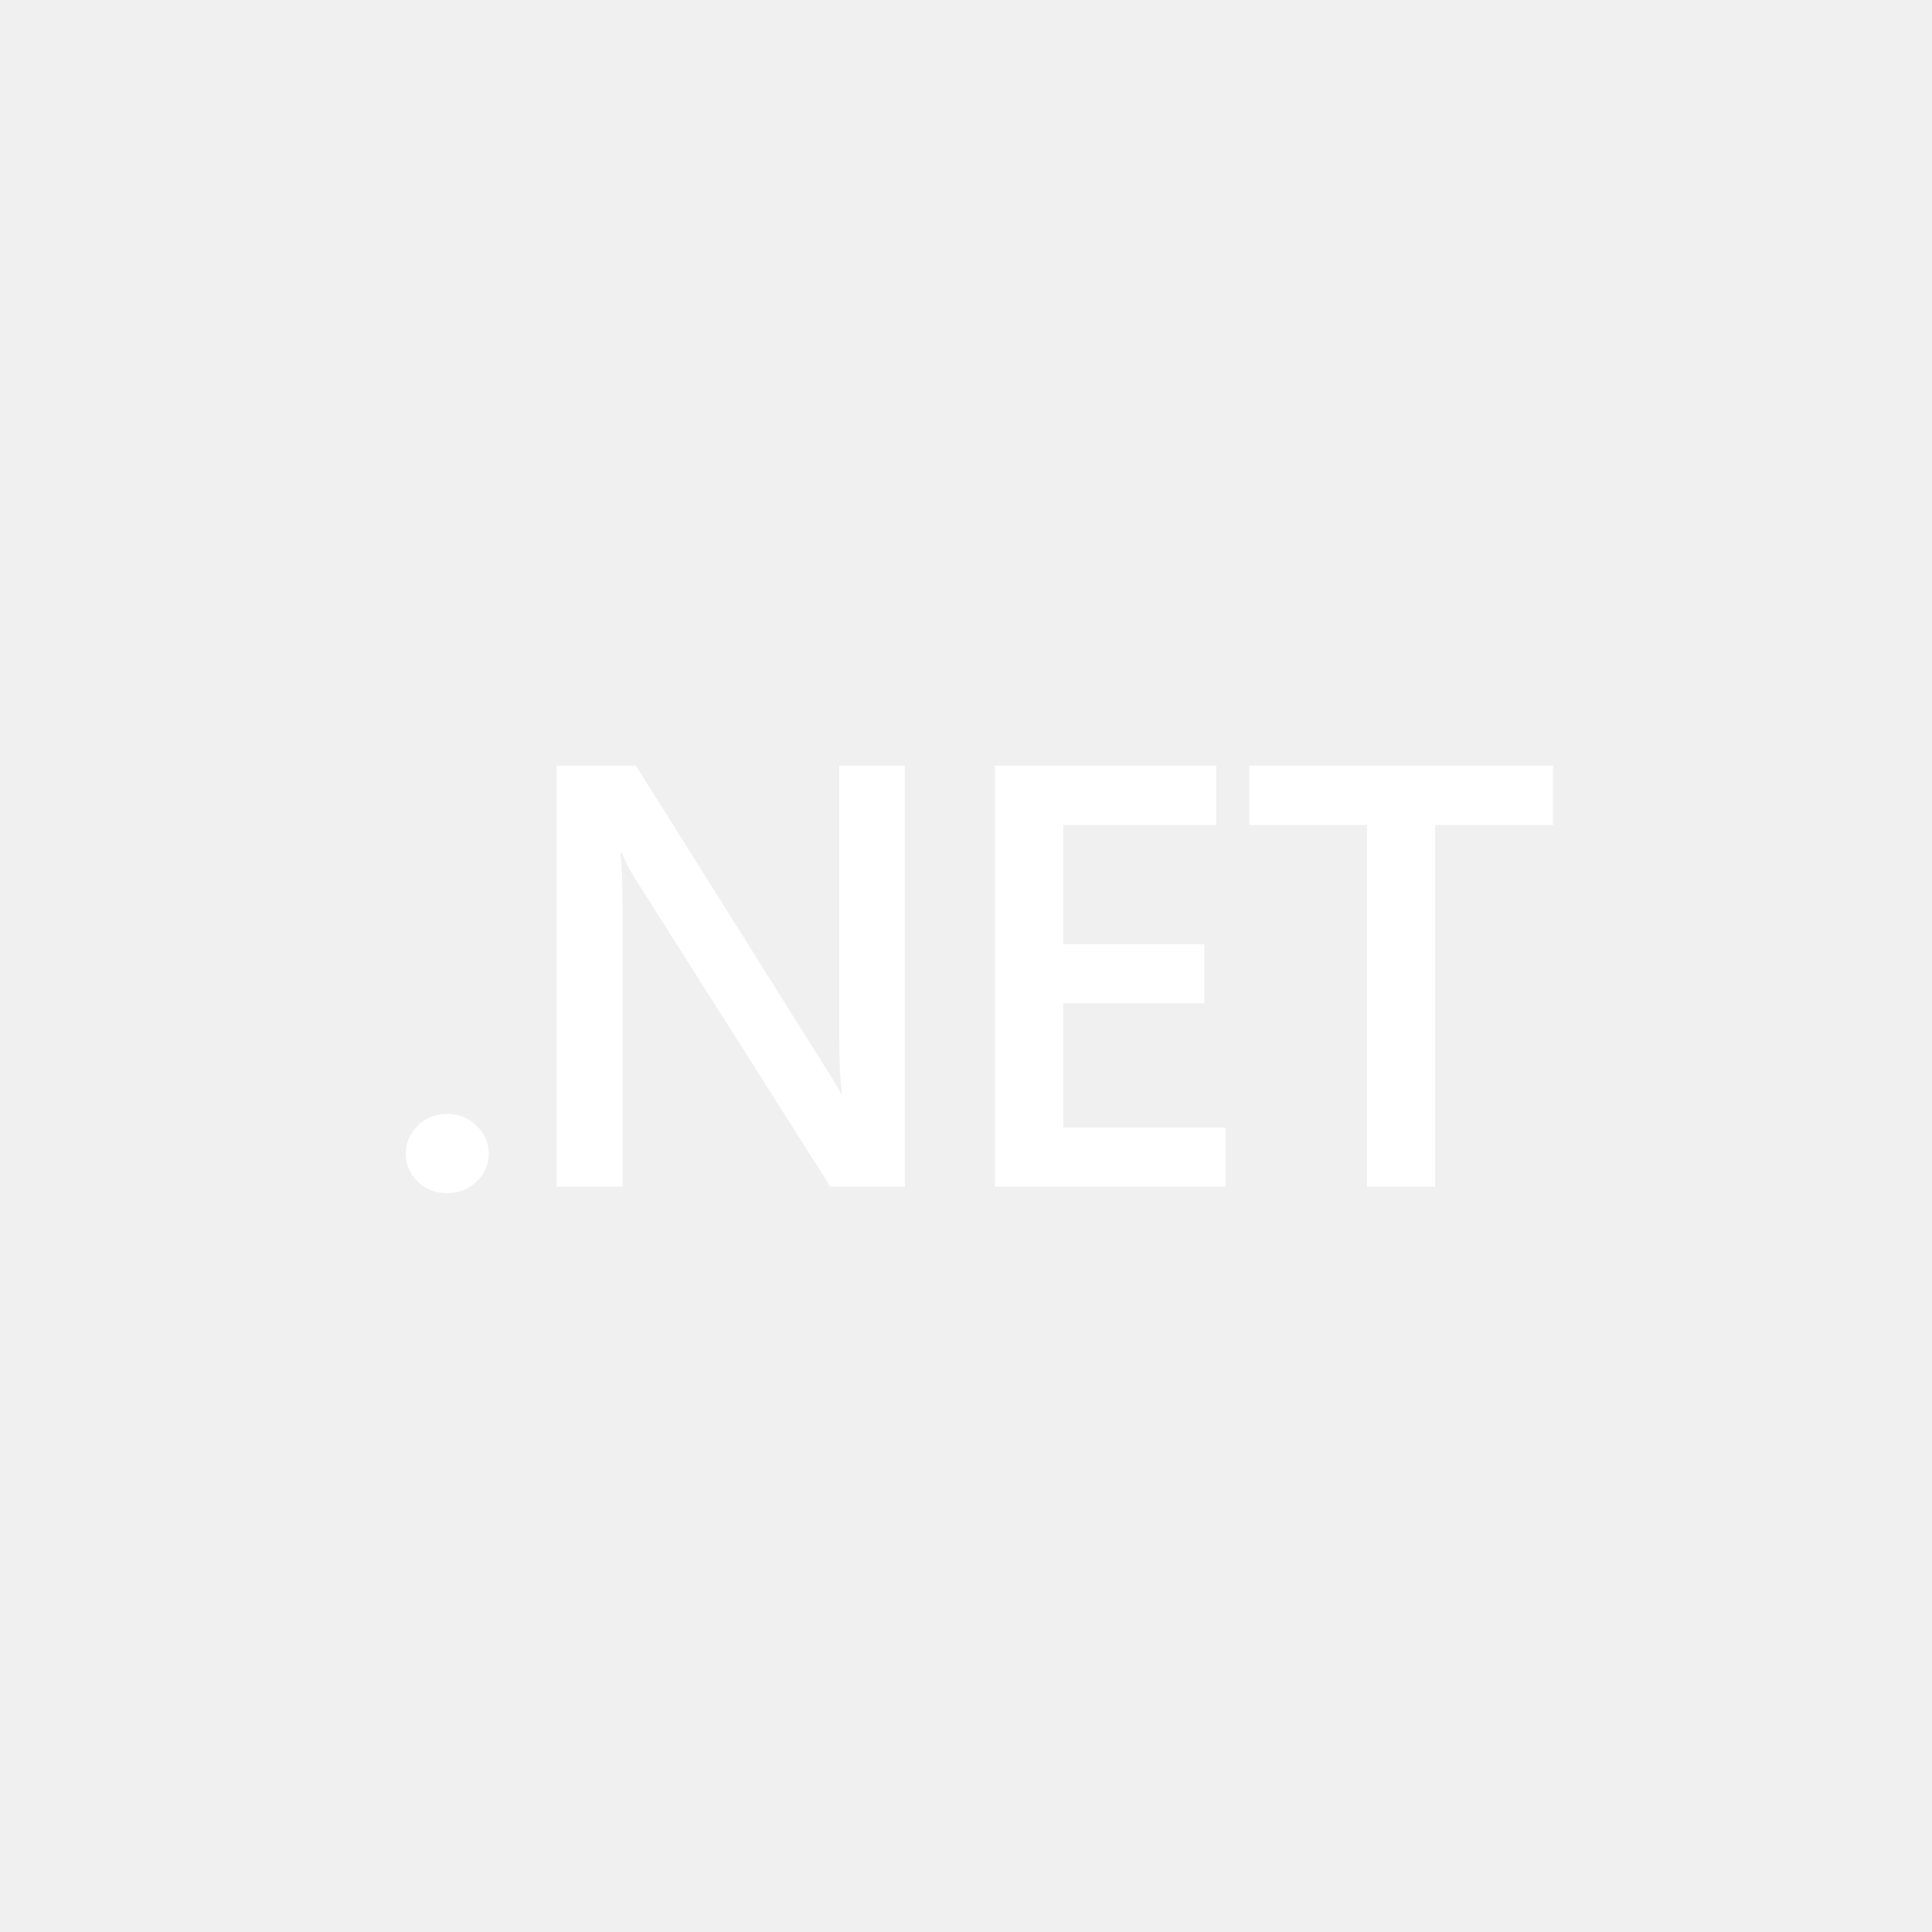
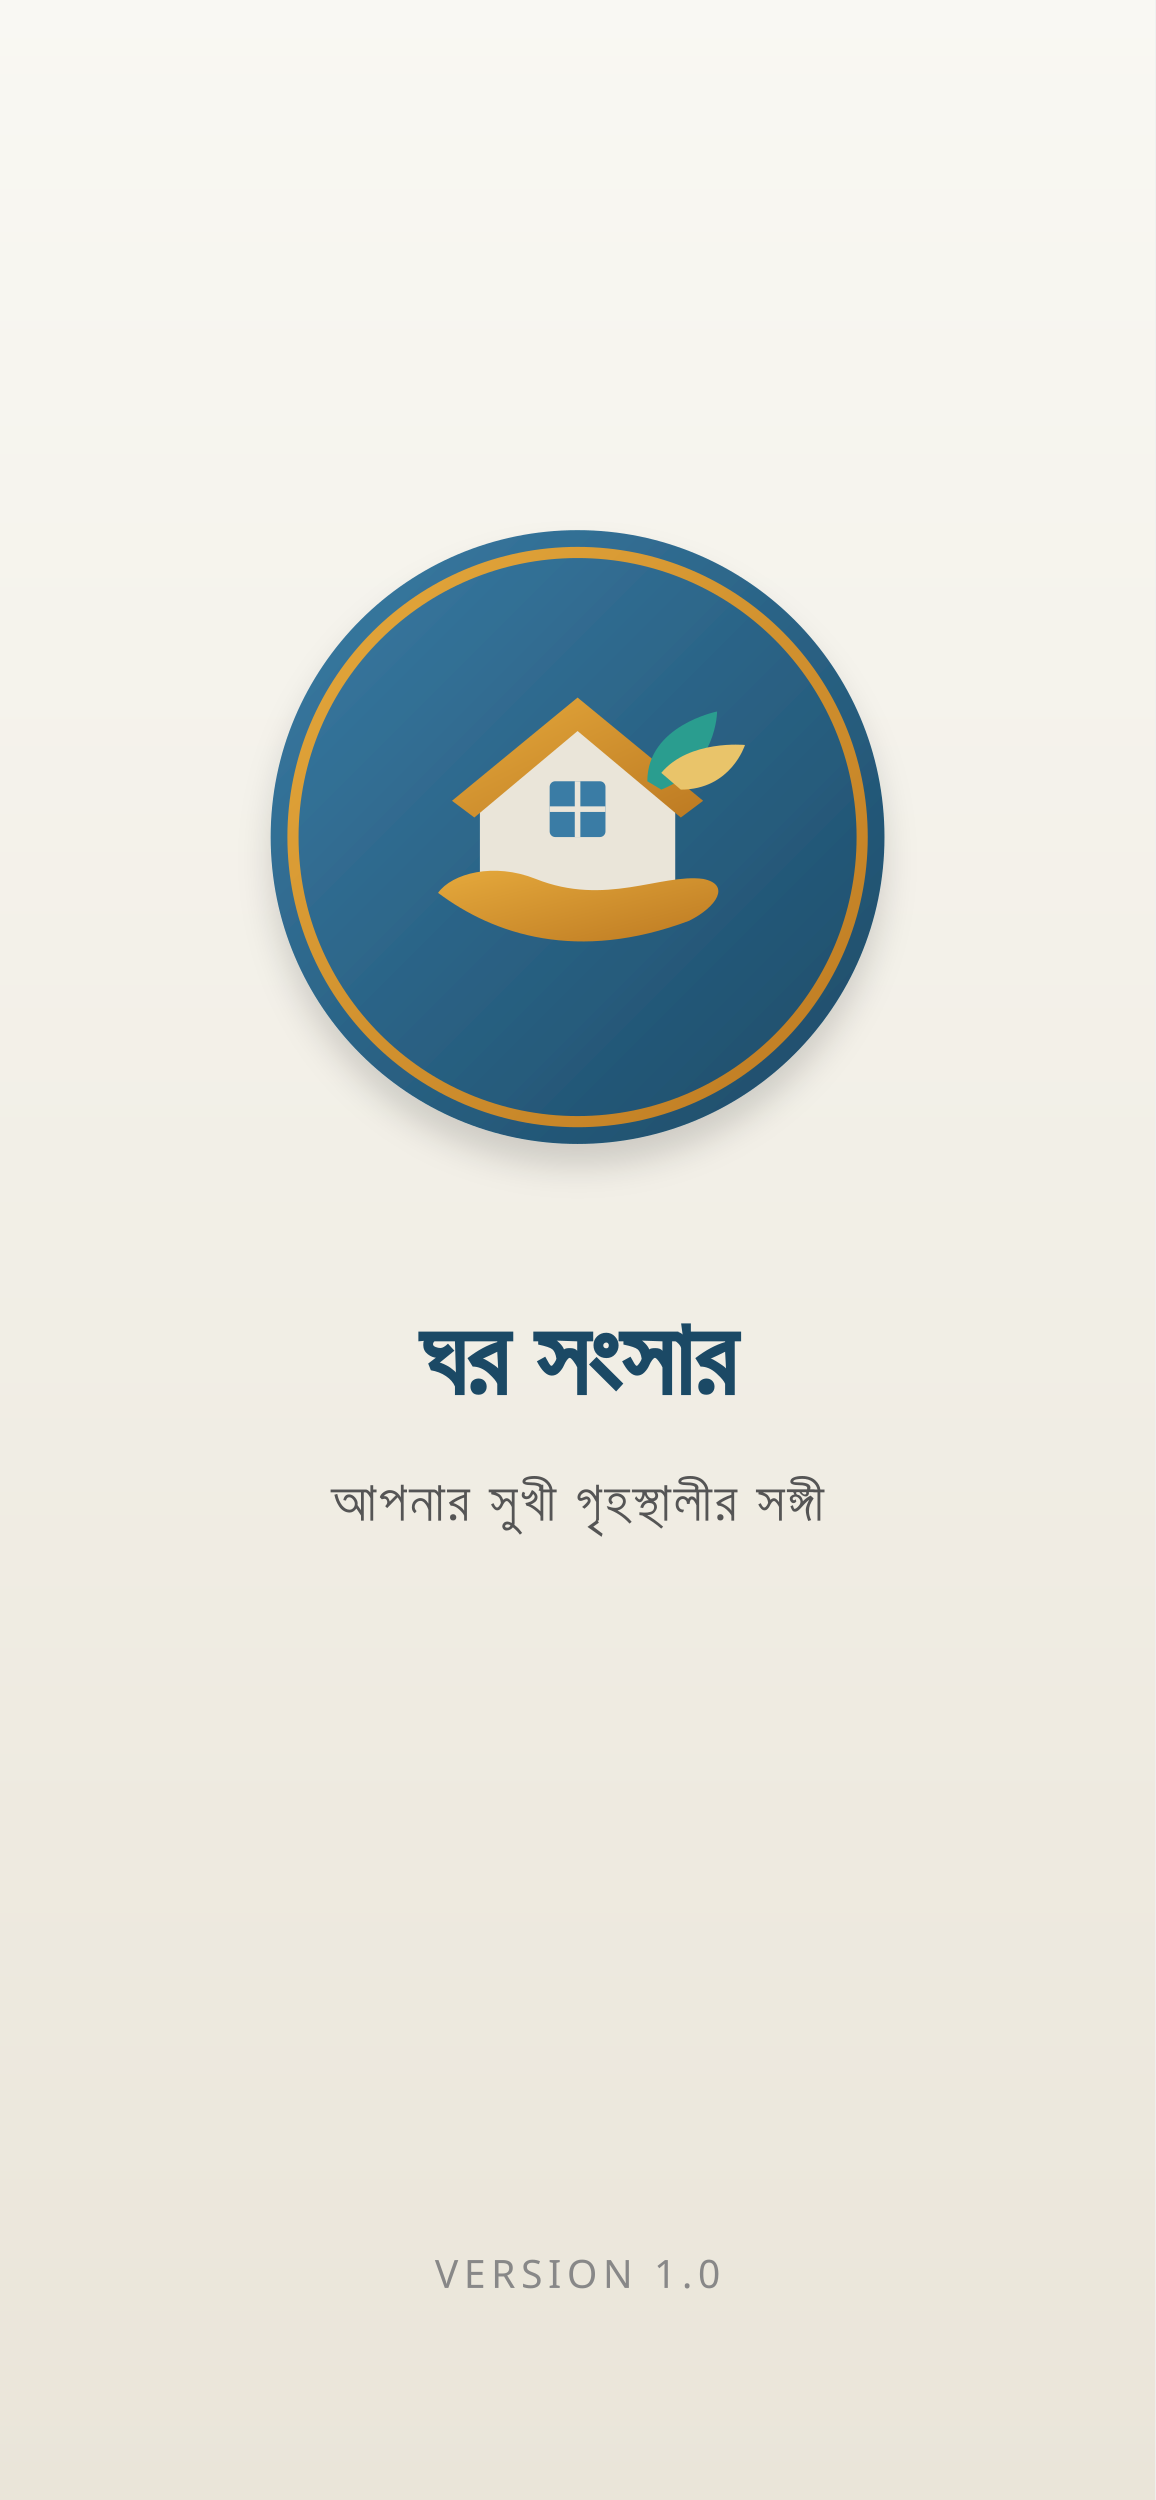
- <svg xmlns="http://www.w3.org/2000/svg" width="456" height="456" viewBox="0 0 456 456" version="1.1" xml:space="preserve" style="fill-rule:evenodd;clip-rule:evenodd;stroke-linejoin:round;stroke-miterlimit:2;">
-   <path d="m 105.5,281.609 c -2.703,0 -5.001,-0.9 -6.893,-2.702 -1.892,-1.848 -2.838,-4.042 -2.838,-6.582 0,-2.587 0.946,-4.804 2.838,-6.652 1.892,-1.848 4.19,-2.772 6.893,-2.772 2.748,0 5.068,0.924 6.96,2.772 1.937,1.848 2.906,4.064 2.906,6.652 0,2.54 -0.968,4.734 -2.906,6.582 -1.892,1.802 -4.212,2.702 -6.96,2.702 z" style="fill:#ffffff;fill-rule:nonzero;stroke-width:0.838" />
-   <path d="M 213.561,280.084 H 195.99 L 149.7,207.054 c -1.171,-1.848 -2.14,-3.765 -2.906,-5.751 h -0.406 c 0.361,2.125 0.541,6.675 0.541,13.65 v 65.132 h -15.543 v -99.36 h 18.719 l 44.737,71.298 c 1.892,2.957 3.109,4.989 3.649,6.098 h 0.27 c -0.45,-2.632 -0.676,-7.09 -0.676,-13.373 v -64.023 h 15.476 z" style="fill:#ffffff;fill-rule:nonzero;stroke-width:0.838" />
-   <path d="m 289.251,280.084 h -54.401 v -99.36 h 52.238 v 13.997 h -36.154 v 28.131 h 33.316 v 13.927 h -33.316 v 29.378 h 38.316 z" style="fill:#ffffff;fill-rule:nonzero;stroke-width:0.838" />
-   <path d="M 366.565,194.721 H 338.722 v 85.363 h -16.084 v -85.363 h -27.775 v -13.997 h 71.701 z" style="fill:#ffffff;fill-rule:nonzero;stroke-width:0.838" />
+ <svg xmlns="http://www.w3.org/2000/svg" viewBox="0 0 414 896" width="100%" height="100%">
+   <defs>
+     <linearGradient id="bg-grad" x1="0%" y1="0%" x2="0%" y2="100%">
+       <stop offset="0%" stop-color="#F9F8F3" />
+       <stop offset="100%" stop-color="#EAE5D9" />
+     </linearGradient>
+     <linearGradient id="icon-bg" x1="0%" y1="0%" x2="100%" y2="100%">
+       <stop offset="0%" stop-color="#3A7CA5" />
+       <stop offset="100%" stop-color="#1B4965" />
+     </linearGradient>
+     <linearGradient id="gold-grad" x1="0%" y1="0%" x2="100%" y2="100%">
+       <stop offset="0%" stop-color="#E5A93C" />
+       <stop offset="100%" stop-color="#BD7A22" />
+     </linearGradient>
+     <filter id="shadow" x="-10%" y="-10%" width="120%" height="120%">
+       <feDropShadow dx="0" dy="8" stdDeviation="6" flood-color="#000" flood-opacity="0.15" />
+     </filter>
+   </defs>
+   <rect width="414" height="896" fill="url(#bg-grad)" />
+   <g transform="translate(0, 80)">
+     <circle cx="207" cy="220" r="110" fill="url(#icon-bg)" filter="url(#shadow)" />
+     <circle cx="207" cy="220" r="102" fill="none" stroke="url(#gold-grad)" stroke-width="4" />
+     <g transform="translate(132, 135)">
+       <path d="M 40,75 L 75,45 L 110,75 L 110,105 L 40,105 Z" fill="#EAE5D9" />
+       <polygon points="75,35 30,72 38,78 75,47 112,78 120,72" fill="url(#gold-grad)" />
+       <rect x="65" y="65" width="20" height="20" rx="2" fill="#3A7CA5" />
+       <line x1="75" y1="65" x2="75" y2="85" stroke="#EAE5D9" stroke-width="2" />
+       <line x1="65" y1="75" x2="85" y2="75" stroke="#EAE5D9" stroke-width="2" />
+       <path d="M 100,65 C 100,45 125,40 125,40 C 125,40 125,60 105,68 Z" fill="#2A9D8F" />
+       <path d="M 105,62 C 115,50 135,52 135,52 C 135,52 130,68 112,68 Z" fill="#E9C46A" />
+       <path d="M 25,105 C 45,120 75,130 115,115 C 125,110 130,102 120,100 C 105,98 85,110 60,100 C 45,94 30,98 25,105 Z" fill="url(#gold-grad)" />
+     </g>
+     <text x="207" y="420" text-anchor="middle" font-family="'Kohinoor Bangla', 'Kalpurush', 'Hind Siliguri', sans-serif" font-weight="bold" font-size="38" fill="#1B4965">
+       ঘর সংসার
+     </text>
+     <text x="207" y="465" text-anchor="middle" font-family="'Kohinoor Bangla', 'Kalpurush', 'Hind Siliguri', sans-serif" font-size="20" fill="#555555" letter-spacing="1">
+       আপনার সুখী গৃহস্থালীর সঙ্গী
+     </text>
+   </g>
+   <text x="207" y="820" text-anchor="middle" font-family="sans-serif" font-size="14" fill="#888888" letter-spacing="2">
+     VERSION 1.0
+   </text>
</svg>
